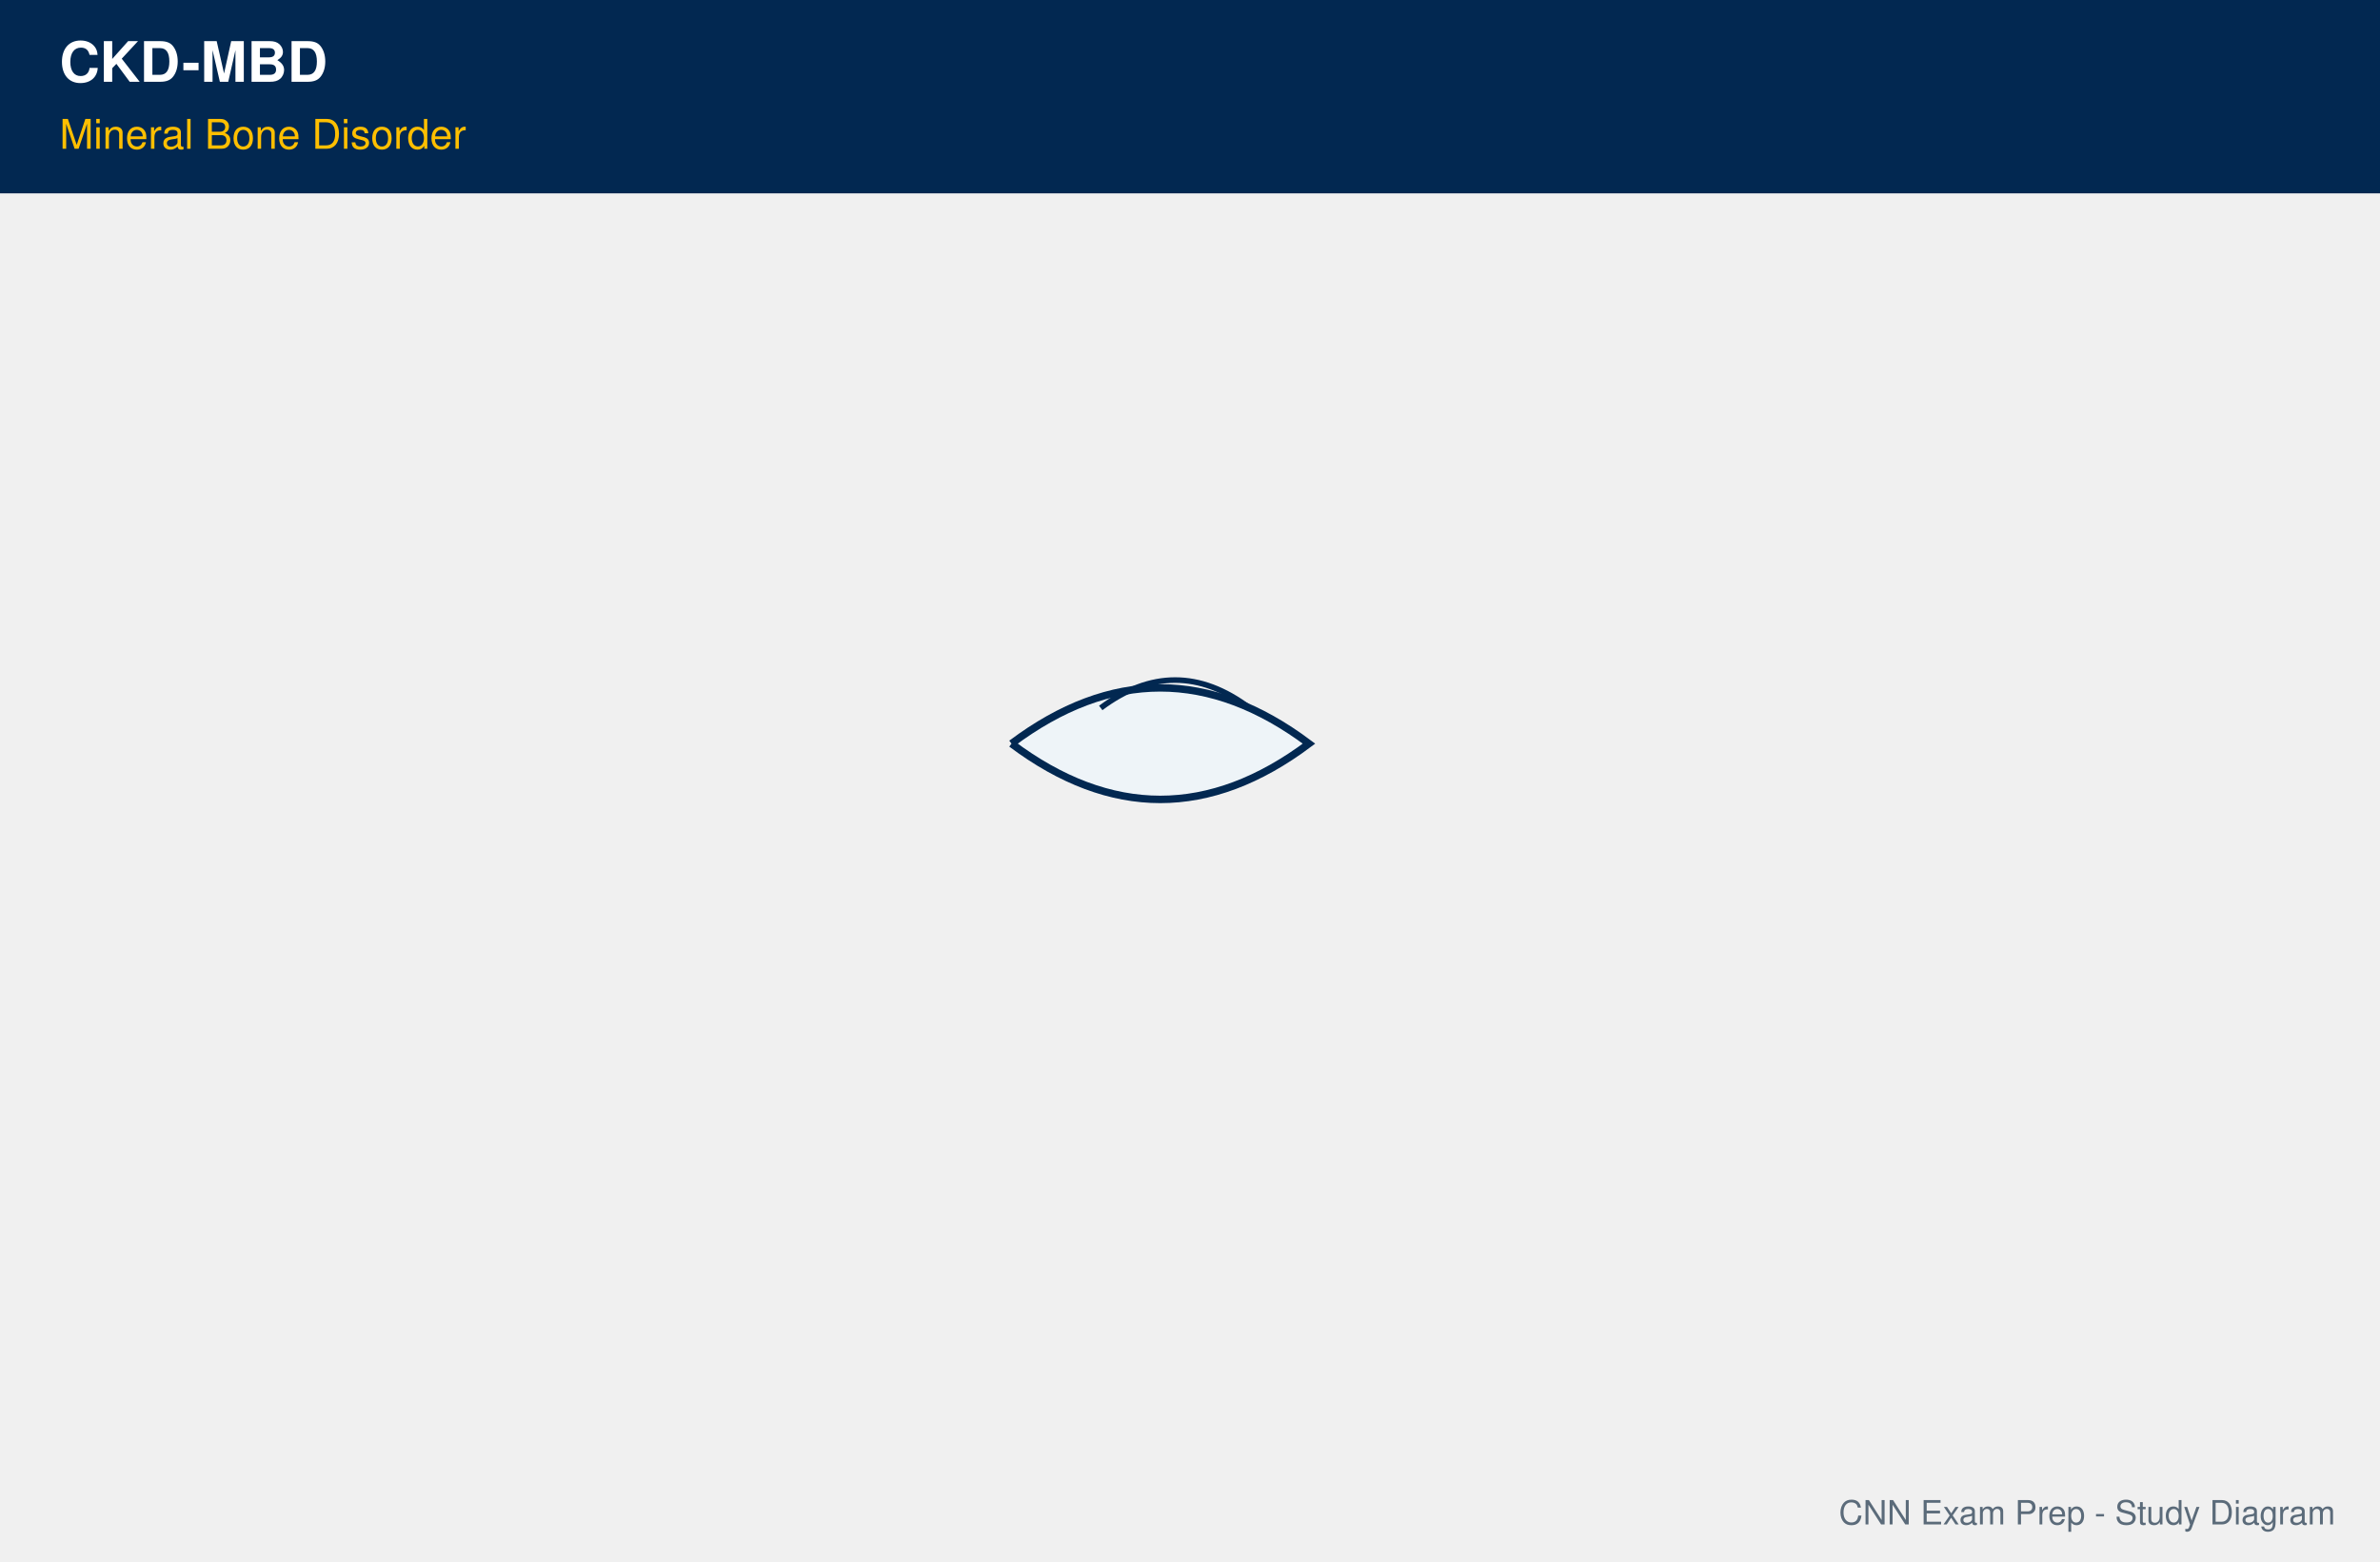
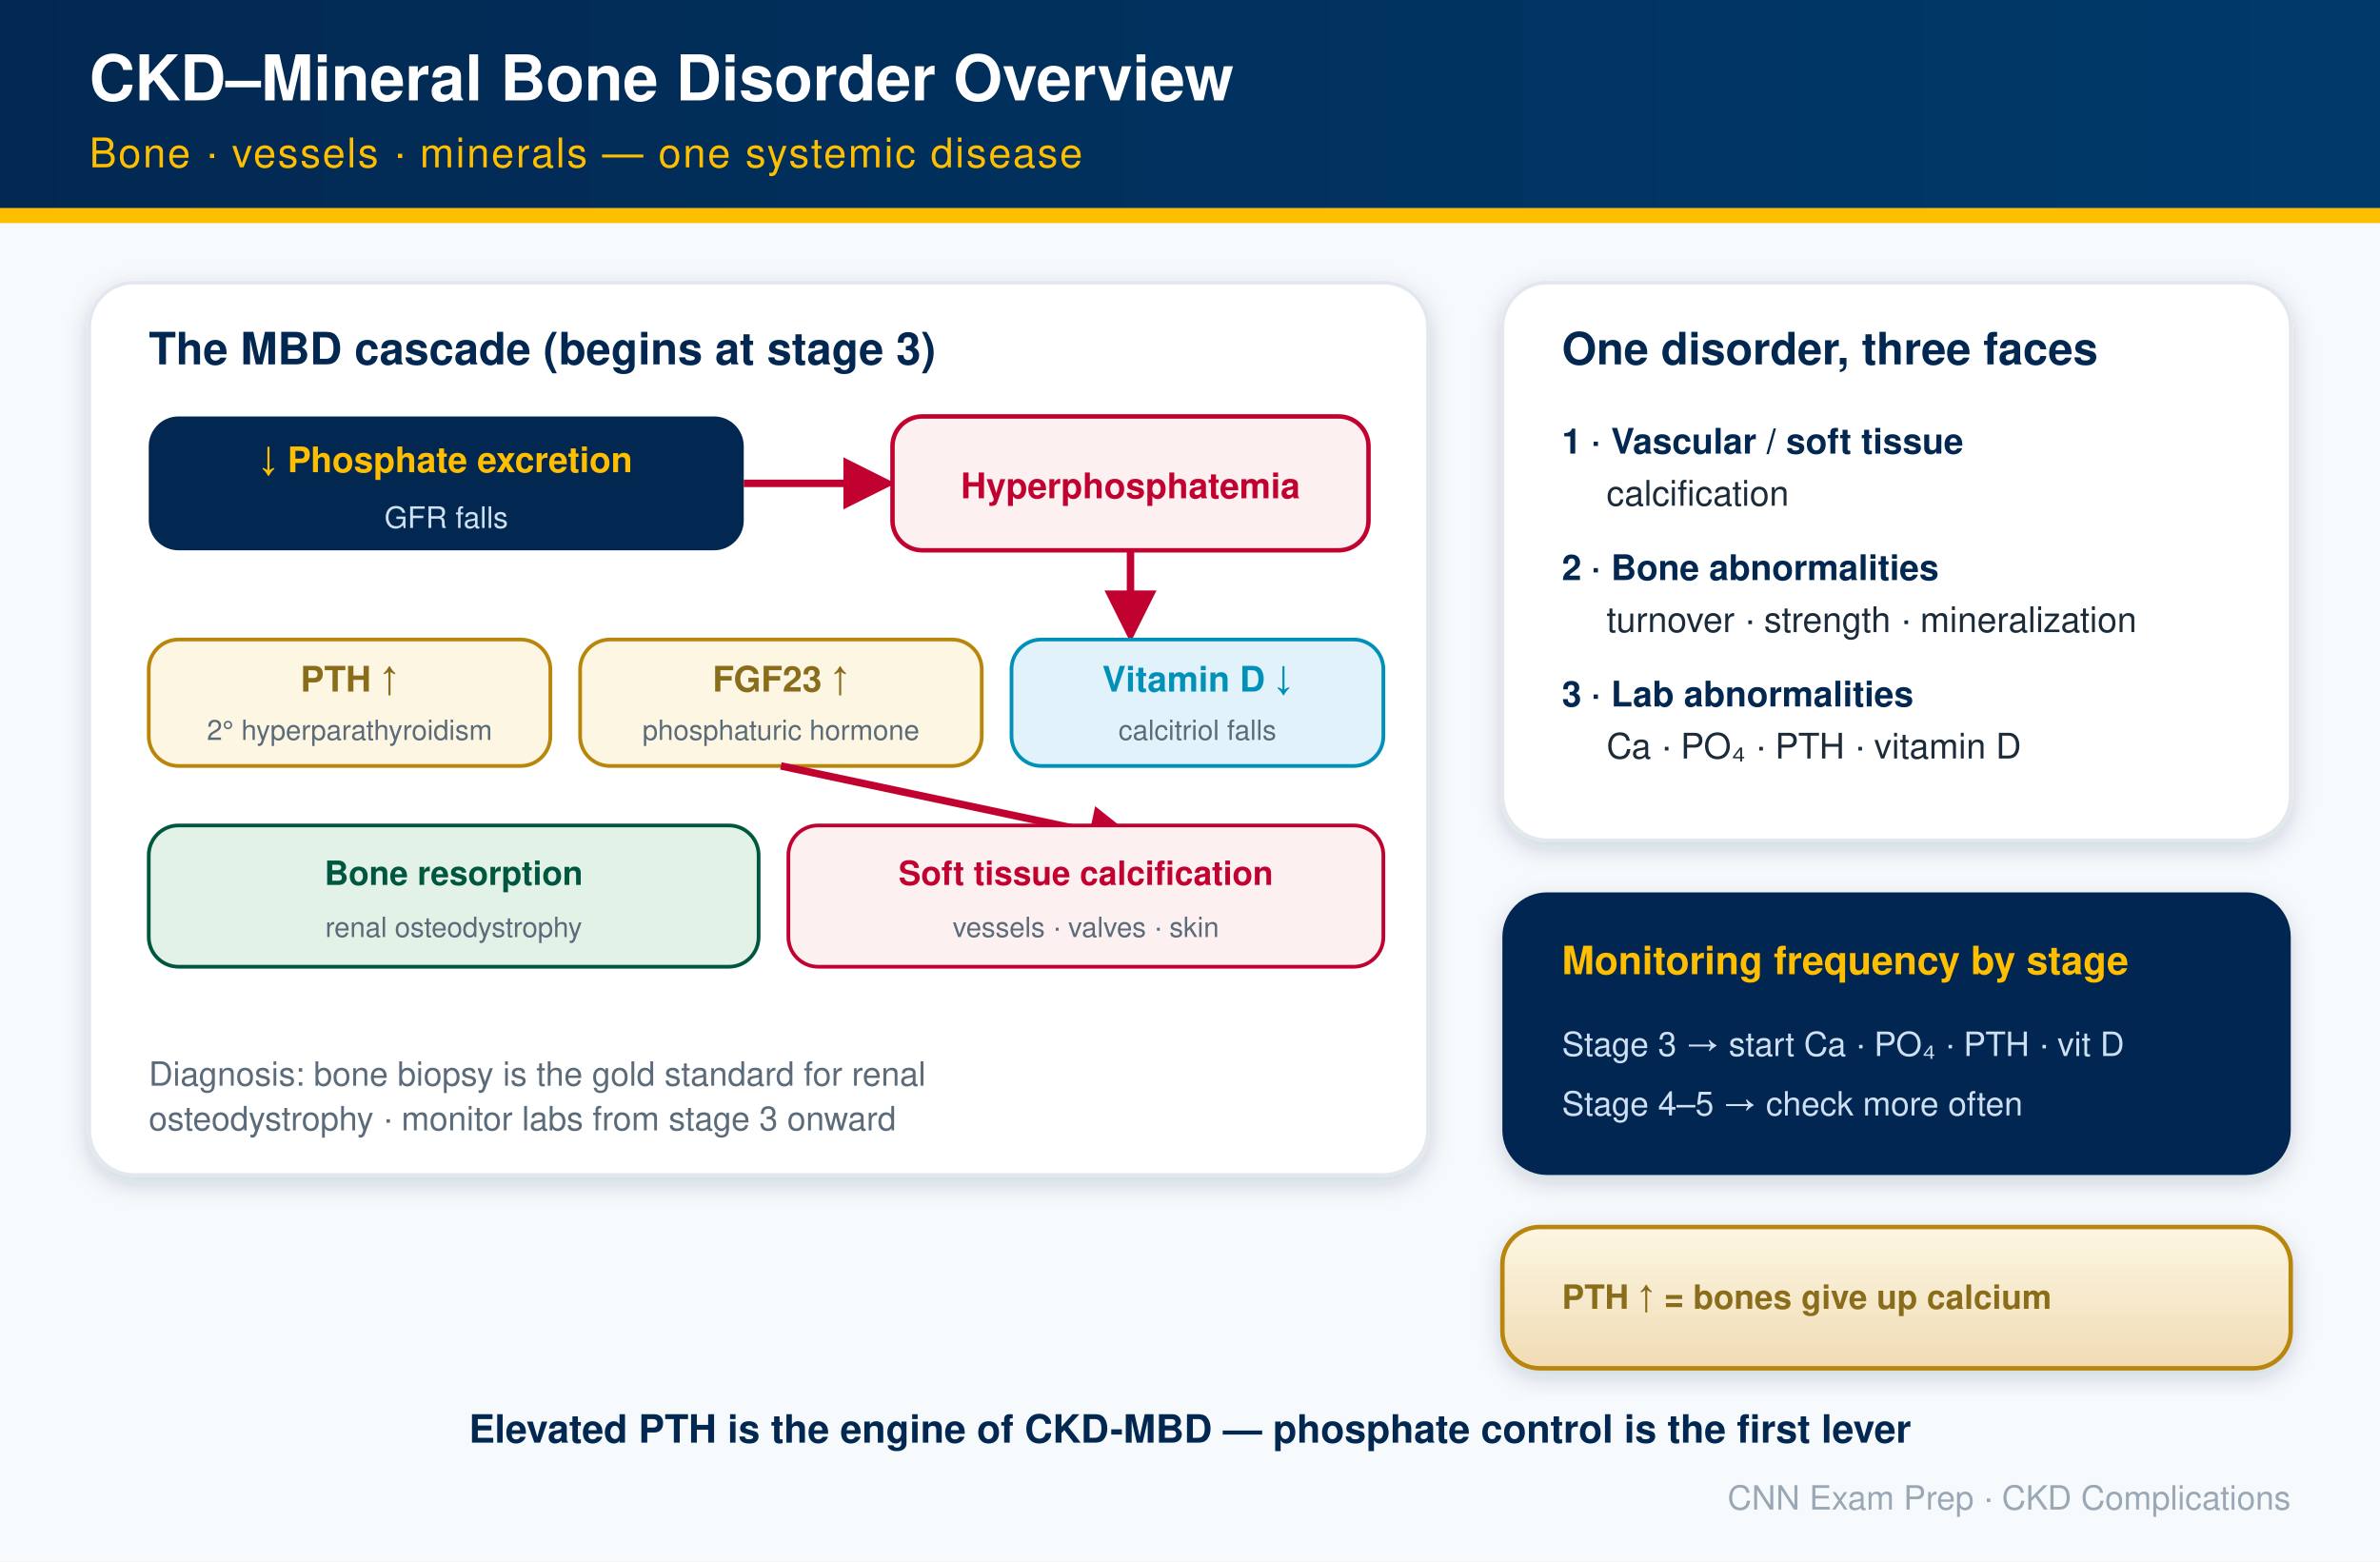
- <svg xmlns="http://www.w3.org/2000/svg" viewBox="0 0 640 420" width="640" height="420" font-family="Helvetica,Arial,sans-serif">
-   <rect x="0" y="0" width="640" height="52" fill="#022851" />
-   <text x="16" y="22" fill="#fff" font-size="15" font-weight="bold">CKD-MBD</text>
-   <text x="16" y="40" fill="#ffbf00" font-size="11">Mineral Bone Disorder</text>
-   <path d="M 272.0 200 q 40 -30 80 0 q -40 30 -80 0" fill="#eef4f8" stroke="#022851" stroke-width="2" />
-   <path d="M 296.0 190.4 q 20 -15 40 0" fill="none" stroke="#022851" stroke-width="1.5" />
-   <text x="628" y="410" fill="#5b6b7a" font-size="9" text-anchor="end">CNN Exam Prep - Study Diagram</text>
+ <svg xmlns="http://www.w3.org/2000/svg" viewBox="0 0 640 420" font-family="Helvetica,Arial,sans-serif">
+   <defs>
+     <linearGradient id="ck3Head" x1="0" y1="0" x2="1" y2="0">
+       <stop offset="0" stop-color="#022851" />
+       <stop offset="1" stop-color="#003a6b" />
+     </linearGradient>
+     <linearGradient id="ck3Bone" x1="0" y1="0" x2="0" y2="1">
+       <stop offset="0" stop-color="#fdf6e3" />
+       <stop offset="1" stop-color="#f0dcb4" />
+     </linearGradient>
+     <marker id="ck3Arr" viewBox="0 0 10 10" refX="8" refY="5" markerWidth="7" markerHeight="7" orient="auto-start-reverse">
+       <path d="M0,0 L10,5 L0,10 z" fill="#022851" />
+     </marker>
+     <marker id="ck3ArrRed" viewBox="0 0 10 10" refX="8" refY="5" markerWidth="7" markerHeight="7" orient="auto-start-reverse">
+       <path d="M0,0 L10,5 L0,10 z" fill="#c10230" />
+     </marker>
+     <filter id="ck3Sh" x="-20%" y="-20%" width="140%" height="140%">
+       <feDropShadow dx="0" dy="2" stdDeviation="3" flood-color="#022851" flood-opacity="0.18" />
+     </filter>
+   </defs>
+   <rect width="640" height="420" fill="#f7fafc" />
+   <rect width="640" height="56" fill="url(#ck3Head)" />
+   <rect y="56" width="640" height="4" fill="#ffbf00" />
+   <text x="24" y="27" fill="#ffffff" font-size="17" font-weight="bold">CKD–Mineral Bone Disorder Overview</text>
+   <text x="24" y="45" fill="#ffbf00" letter-spacing="0.5" font-size="11">Bone · vessels · minerals — one systemic disease</text>
+   <rect x="24" y="76" width="360" height="240" rx="12" fill="#ffffff" stroke="#e3e8ee" filter="url(#ck3Sh)" />
+   <text x="40" y="98" fill="#022851" font-size="12" font-weight="bold">The MBD cascade (begins at stage 3)</text>
+   <rect x="40" y="112" width="160" height="36" rx="8" fill="#022851" />
+   <text x="120" y="127" fill="#ffbf00" font-size="9.5" text-anchor="middle" font-weight="bold">↓ Phosphate excretion</text>
+   <text x="120" y="142" fill="#cfe0f2" font-size="8" text-anchor="middle">GFR falls</text>
+   <line x1="200" y1="130" x2="238" y2="130" stroke="#c10230" stroke-width="2" marker-end="url(#ck3ArrRed)" />
+   <rect x="240" y="112" width="128" height="36" rx="8" fill="#fdf0f0" stroke="#c10230" stroke-width="1.2" />
+   <text x="304" y="134" fill="#c10230" font-size="9.5" text-anchor="middle" font-weight="bold">Hyperphosphatemia</text>
+   <line x1="304" y1="148" x2="304" y2="170" stroke="#c10230" stroke-width="2" marker-end="url(#ck3ArrRed)" />
+   <rect x="40" y="172" width="108" height="34" rx="8" fill="#fdf6e3" stroke="#b8860b" />
+   <text x="94" y="186" fill="#8a6d1b" font-size="9.5" text-anchor="middle" font-weight="bold">PTH ↑</text>
+   <text x="94" y="199" fill="#5b6b7a" font-size="7.5" text-anchor="middle">2° hyperparathyroidism</text>
+   <rect x="156" y="172" width="108" height="34" rx="8" fill="#fdf6e3" stroke="#b8860b" />
+   <text x="210" y="186" fill="#8a6d1b" font-size="9.5" text-anchor="middle" font-weight="bold">FGF23 ↑</text>
+   <text x="210" y="199" fill="#5b6b7a" font-size="7.5" text-anchor="middle">phosphaturic hormone</text>
+   <rect x="272" y="172" width="100" height="34" rx="8" fill="#e2f2fb" stroke="#0090b8" />
+   <text x="322" y="186" fill="#0090b8" font-size="9.5" text-anchor="middle" font-weight="bold">Vitamin D ↓</text>
+   <text x="322" y="199" fill="#5b6b7a" font-size="7.5" text-anchor="middle">calcitriol falls</text>
+   <line x1="210" y1="206" x2="304" y2="226" stroke="#c10230" stroke-width="2" marker-end="url(#ck3ArrRed)" />
+   <rect x="40" y="222" width="164" height="38" rx="8" fill="#e2f2e6" stroke="#00573f" />
+   <text x="122" y="238" fill="#00573f" font-size="9" text-anchor="middle" font-weight="bold">Bone resorption</text>
+   <text x="122" y="252" fill="#5b6b7a" font-size="7.5" text-anchor="middle">renal osteodystrophy</text>
+   <rect x="212" y="222" width="160" height="38" rx="8" fill="#fdf0f0" stroke="#c10230" />
+   <text x="292" y="238" fill="#c10230" font-size="9" text-anchor="middle" font-weight="bold">Soft tissue calcification</text>
+   <text x="292" y="252" fill="#5b6b7a" font-size="7.5" text-anchor="middle">vessels · valves · skin</text>
+   <text x="40" y="292" fill="#5b6b7a" font-size="9">Diagnosis: bone biopsy is the gold standard for renal</text>
+   <text x="40" y="304" fill="#5b6b7a" font-size="9">osteodystrophy · monitor labs from stage 3 onward</text>
+   <rect x="404" y="76" width="212" height="150" rx="12" fill="#ffffff" stroke="#e3e8ee" filter="url(#ck3Sh)" />
+   <text x="420" y="98" fill="#022851" font-size="12" font-weight="bold">One disorder, three faces</text>
+   <g font-size="9.5" fill="#1c2b39">
+     <text x="420" y="122" font-weight="bold" fill="#022851">1 · Vascular / soft tissue</text>
+     <text x="432" y="136">calcification</text>
+     <text x="420" y="156" font-weight="bold" fill="#022851">2 · Bone abnormalities</text>
+     <text x="432" y="170">turnover · strength · mineralization</text>
+     <text x="420" y="190" font-weight="bold" fill="#022851">3 · Lab abnormalities</text>
+     <text x="432" y="204">Ca · PO₄ · PTH · vitamin D</text>
+   </g>
+   <rect x="404" y="240" width="212" height="76" rx="12" fill="#022851" filter="url(#ck3Sh)" />
+   <text x="420" y="262" fill="#ffbf00" font-size="10.5" font-weight="bold">Monitoring frequency by stage</text>
+   <text x="420" y="284" fill="#cfe0f2" font-size="9">Stage 3 → start Ca · PO₄ · PTH · vit D</text>
+   <text x="420" y="300" fill="#cfe0f2" font-size="9">Stage 4–5 → check more often</text>
+   <g filter="url(#ck3Sh)">
+     <rect x="404" y="330" width="212" height="38" rx="10" fill="url(#ck3Bone)" stroke="#b8860b" stroke-width="1.2" />
+   </g>
+   <text x="420" y="352" fill="#8a6d1b" font-size="9" font-weight="bold">PTH ↑ = bones give up calcium</text>
+   <text x="320" y="388" fill="#022851" font-size="10.5" text-anchor="middle" font-weight="bold">Elevated PTH is the engine of CKD-MBD — phosphate control is the first lever</text>
+   <text x="616" y="406" fill="#9aa7b4" font-size="9" text-anchor="end">CNN Exam Prep · CKD Complications</text>
</svg>
